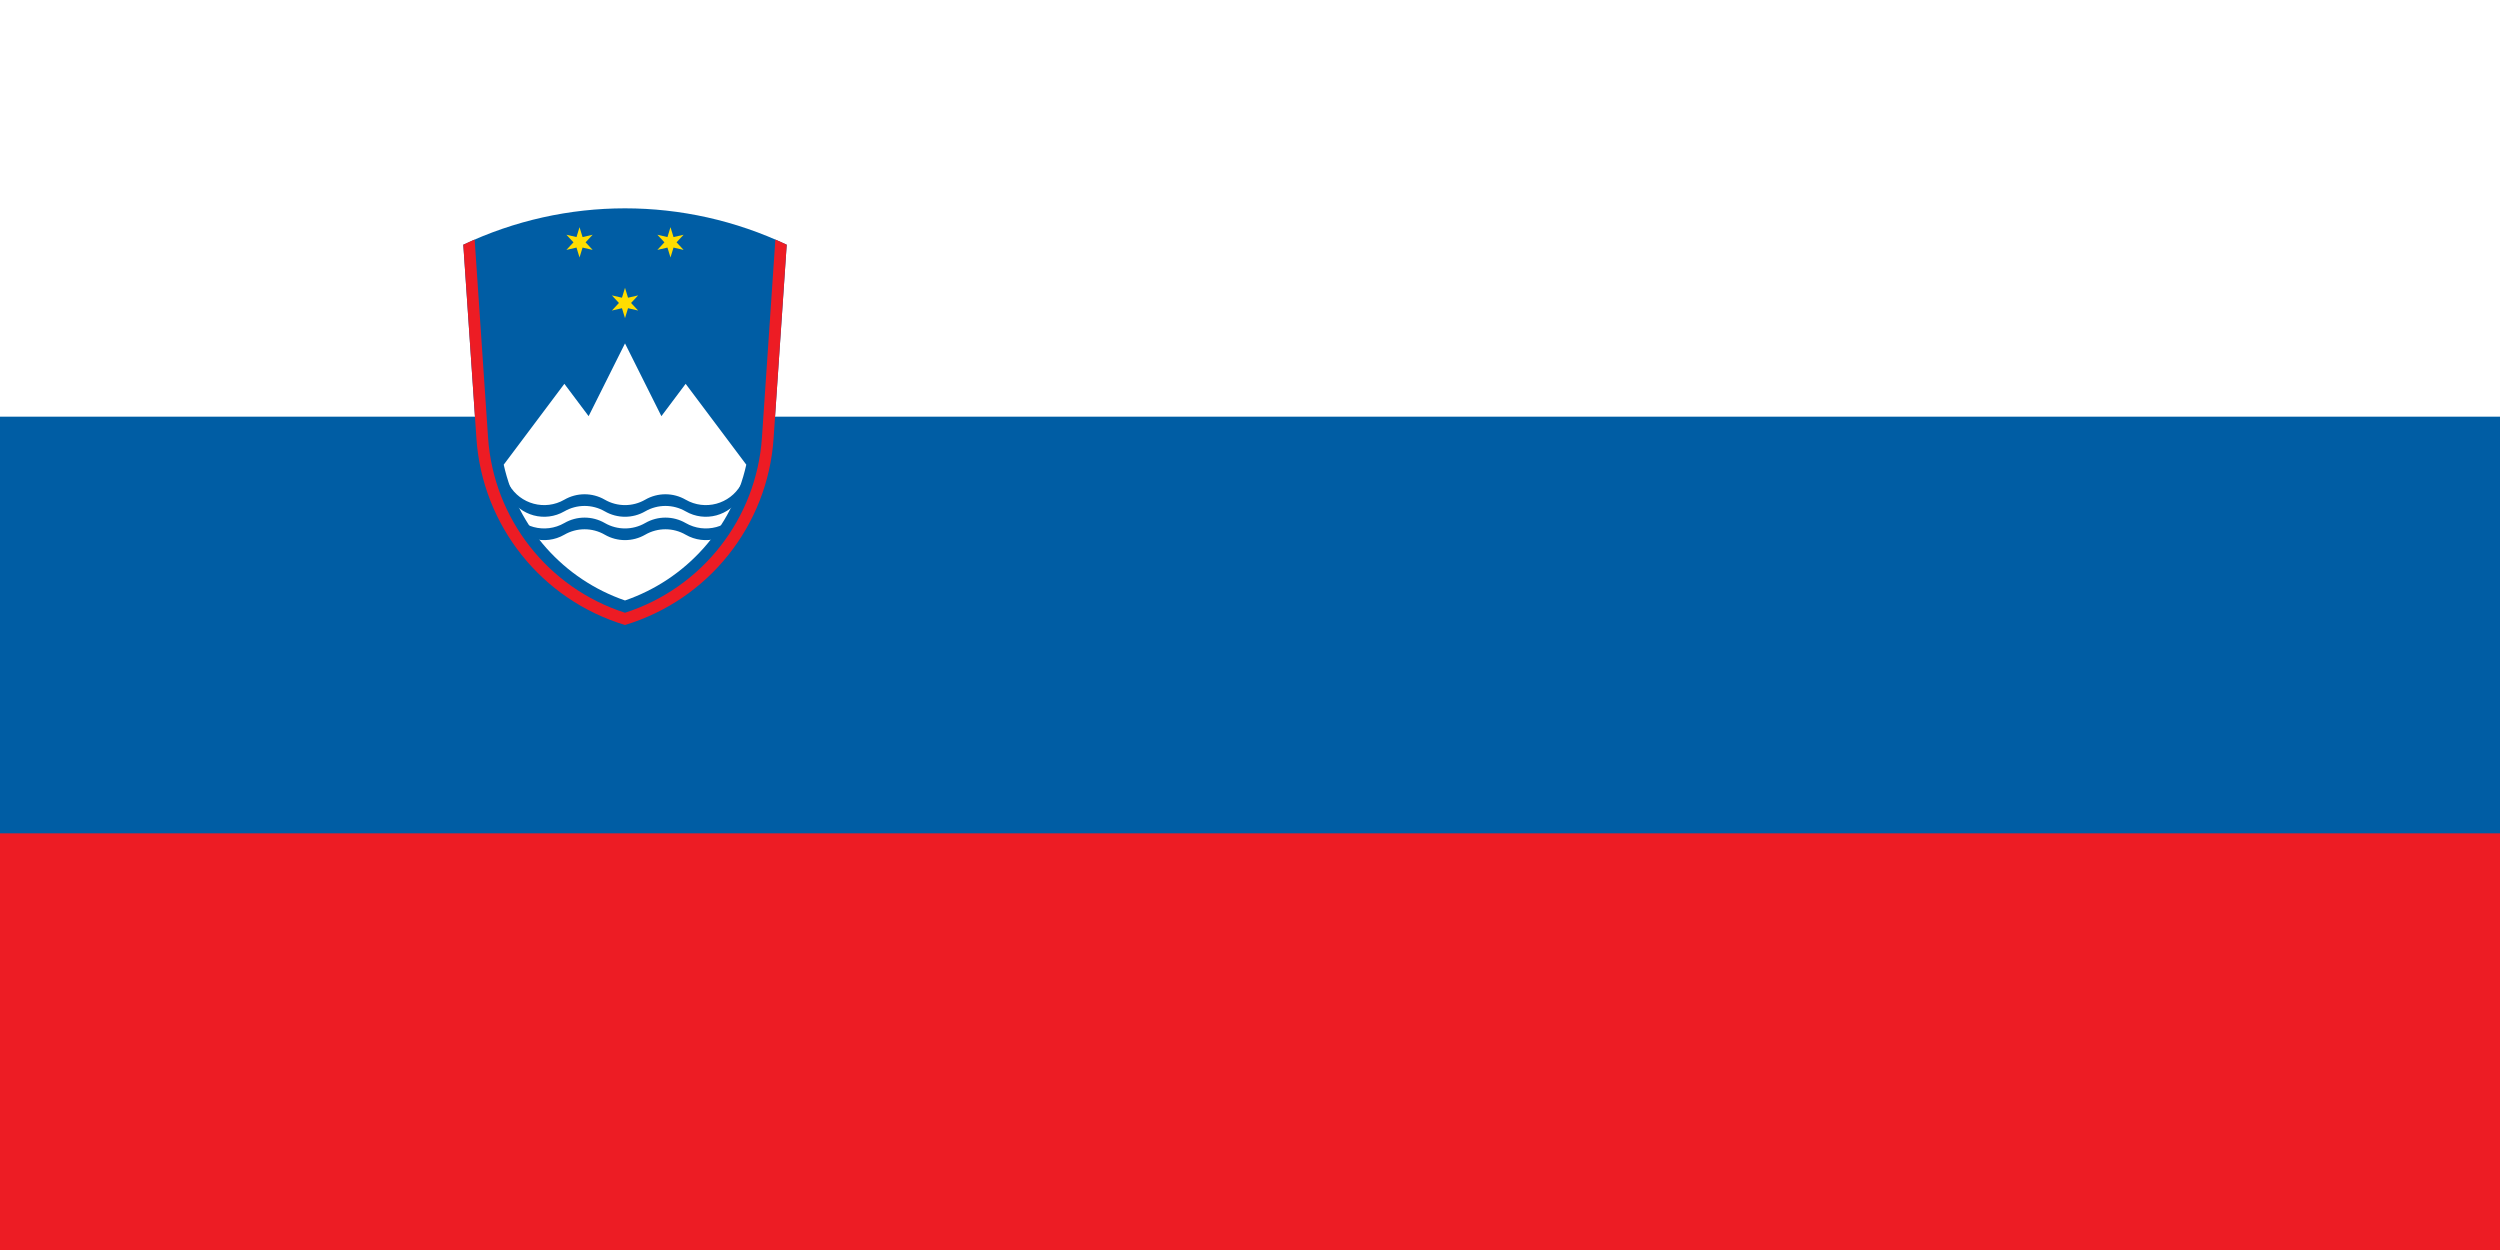
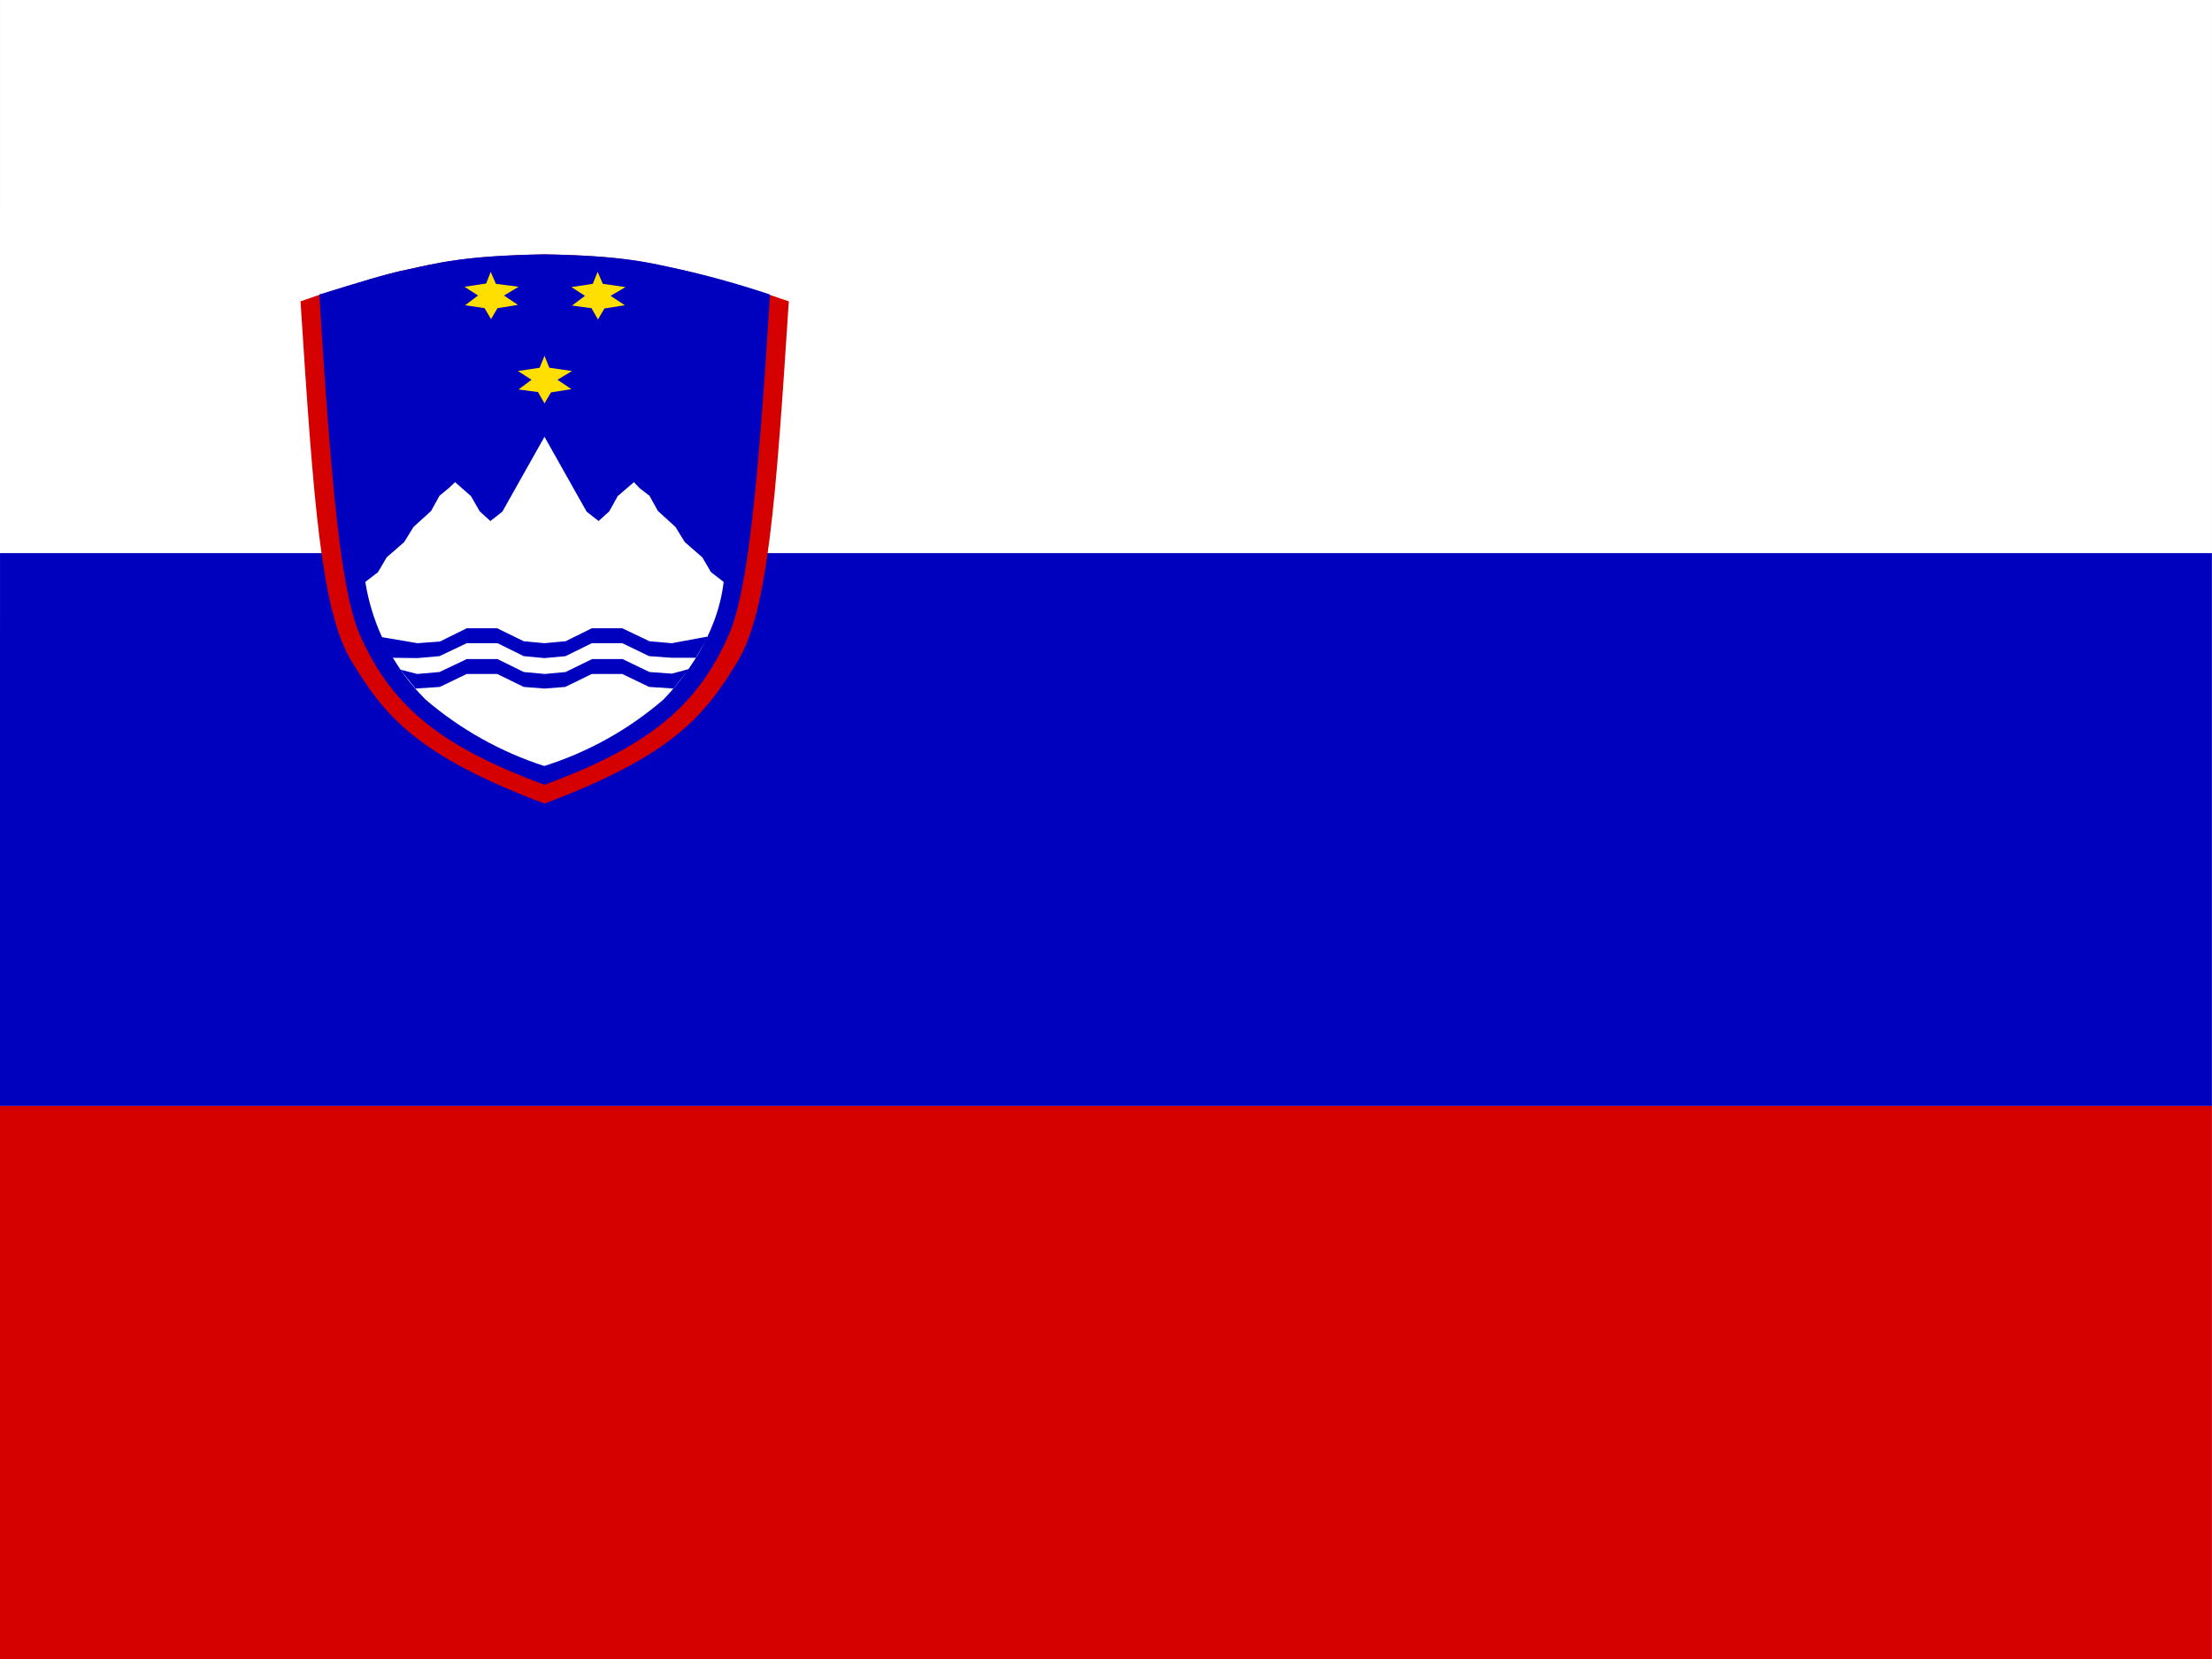
- <svg xmlns="http://www.w3.org/2000/svg" xmlns:xlink="http://www.w3.org/1999/xlink" viewBox="0 0 12 6">
-   <rect width="12" fill="#ed1c24" height="6" />
-   <rect width="12" fill="#005da4" height="4" />
-   <rect width="12" fill="#fff" height="2" />
-   <g transform="translate(2.2238 1) scale(.12937)">
-     <svg width="12" viewBox="-120 -190.223 240 309.188" height="15.459">
-       <path d="m110.26-19.478l9.74-143.75a280.22 280.22 0 0 0 -240 0l9.74 143.75a155.61 155.61 0 0 0 110.26 138.45 155.61 155.61 0 0 0 110.26 -138.45" fill="#005da4" />
-       <path d="m-90 0a138.29 138.29 0 0 0 90 100.77 138.29 138.29 0 0 0 90 -100.77l-45-60-18 24-27-54-27 54-18-24-45 60" fill="#fff" />
-       <g id="wave" fill="#005da4" transform="scale(5) translate(0 5.1962)">
-         <path d="m-17.196-2.196a6 6 0 0 0 8.196 2.196 6 6 0 0 1 6 0 6 6 0 0 0 6 0 6 6 0 0 1 6 0 6 6 0 0 0 8.196 -2.196v1.732a6 6 0 0 1 -8.196 2.196 6 6 0 0 0 -6 0 6 6 0 0 1 -6 0 6 6 0 0 0 -6 0 6 6 0 0 1 -8.196 -2.196z" />
-       </g>
-       <use xlink:href="#wave" transform="translate(0 17.321)" />
-       <g id="s" transform="translate(0,-120) scale(2.25)">
-         <path stroke-width=".2" d="m0-5l1 3.268 3.33-0.768-2.33 2.5 2.33 2.5-3.33-0.768-1 3.268-1-3.268-3.33 0.768 2.33-2.5-2.33-2.5 3.33 0.768z" fill="#fd0" />
-       </g>
-       <use xlink:href="#s" transform="translate(-33.75,-45)" />
-       <use xlink:href="#s" transform="translate(33.75,-45)" />
-       <path d="m-111.58-167.05l9.96 146.99a146.95 146.95 0 0 0 101.62 129.95 146.95 146.95 0 0 0 101.62 -129.95l9.96-146.99a280.22 280.22 0 0 0 8.42 3.82l-9.74 143.75a155.61 155.61 0 0 1 -110.26 138.45 155.61 155.61 0 0 1 -110.26 -138.45l-9.74-143.75a280.22 280.22 0 0 0 8.42 -3.82" fill="#ed1c24" />
-     </svg>
+ <svg xmlns="http://www.w3.org/2000/svg" id="flag-icons-si" viewBox="0 0 640 480">
+   <defs>
+     <clipPath id="si-a">
+       <path fill-opacity=".7" d="M-15 0h682.6v512H-15.1z" />
+     </clipPath>
+   </defs>
+   <g fill-rule="evenodd" stroke-width="1pt" clip-path="url(#si-a)" transform="translate(14.1)scale(.9375)">
+     <path fill="#fff" d="M-62 0H962v512H-62z" />
+     <path fill="#d50000" d="M-62 341.3H962V512H-62z" />
+     <path fill="#0000bf" d="M-62 170.7H962v170.6H-62z" />
+     <path fill="#d50000" d="M228.4 93c-4 61.6-6.4 95.4-15.7 111-10.2 16.8-20 29.1-59.7 44-39.6-14.9-49.4-27.2-59.6-44-9.4-15.6-11.7-49.4-15.7-111l5.8-2c11.8-3.6 20.6-6.5 27.1-7.8 9.3-2 17.3-4.2 42.3-4.7 25 .4 33 2.8 42.3 4.8 6.4 1.4 15.6 4 27.3 7.7z" />
+     <path fill="#0000bf" d="M222.6 91c-3.8 61.5-7 89.7-12 103.2-9.6 23.2-24.8 35.9-57.6 48-32.8-12.1-48-24.8-57.7-48-5-13.6-8-41.7-11.8-103.3 11.6-3.6 20.6-6.4 27.1-7.7 9.3-2 17.3-4.3 42.3-4.7 25 .4 33 2.7 42.3 4.7a284 284 0 0 1 27.4 7.7z" />
+     <path fill="#ffdf00" d="m153 109.8 1.5 3.7 7 1-4.5 2.7 4.3 2.9-6.3 1-2 3.4-2-3.5-6-.8 4-3-4.2-2.7 6.7-1z" />
+     <path fill="#fff" d="m208.3 179.6-3.9-3-2.7-4.6-5.4-4.7-2.9-4.7-5.4-4.9-2.6-4.7-3-2.3-1.8-1.9-5 4.3-2.6 4.7-3.3 3-3.7-2.9-2.7-4.8-10.3-18.3-10.3 18.3-2.7 4.8-3.7 2.9-3.3-3-2.7-4.7-4.9-4.3-1.9 1.8-2.9 2.4-2.6 4.7-5.4 4.9-2.9 4.7-5.4 4.7-2.7 4.6-3.9 3a65.8 65.8 0 0 0 18.6 36.3 107 107 0 0 0 36.6 20.5 104.1 104.1 0 0 0 36.8-20.5c5.8-6 16.6-19.3 18.6-36.3" />
+     <path fill="#ffdf00" d="m169.4 83.9 1.6 3.7 7 1-4.6 2.7 4.4 2.9-6.3 1-2 3.4-2-3.5-6-.8 4-3-4.2-2.7 6.6-1zm-33 0 1.6 3.7 7 .9-4.5 2.7 4.3 2.9-6.3 1-2 3.4-2-3.4-6-.9 4-3-4.2-2.7 6.7-1z" />
+     <path fill="#0000bf" d="M199.7 203h-7.4l-7-.5-8.3-4h-9.4l-8.1 4-6.5.6-6.4-.6-8.1-4H129l-8.4 4-6.9.6-7.6-.1-3.6-6.2.1-.2 11.2 1.9 6.9-.5 8.3-4.1h9.4l8.2 4 6.4.6 6.5-.6 8.1-4h9.4l8.4 4 6.9.6 10.8-2 .2.4zm-86.4 9.5 7.4-.5 8.3-4h9.4l8.2 4 6.4.5 6.4-.5 8.2-4h9.4l8.3 4 7.5.5 4.8-6h-.1l-5.2 1.4-6.9-.5-8.3-4h-9.4l-8.2 4-6.4.6-6.5-.6-8.1-4H129l-8.4 4-6.9.6-5-1.3v.2l4.5 5.6z" />
  </g>
</svg>
